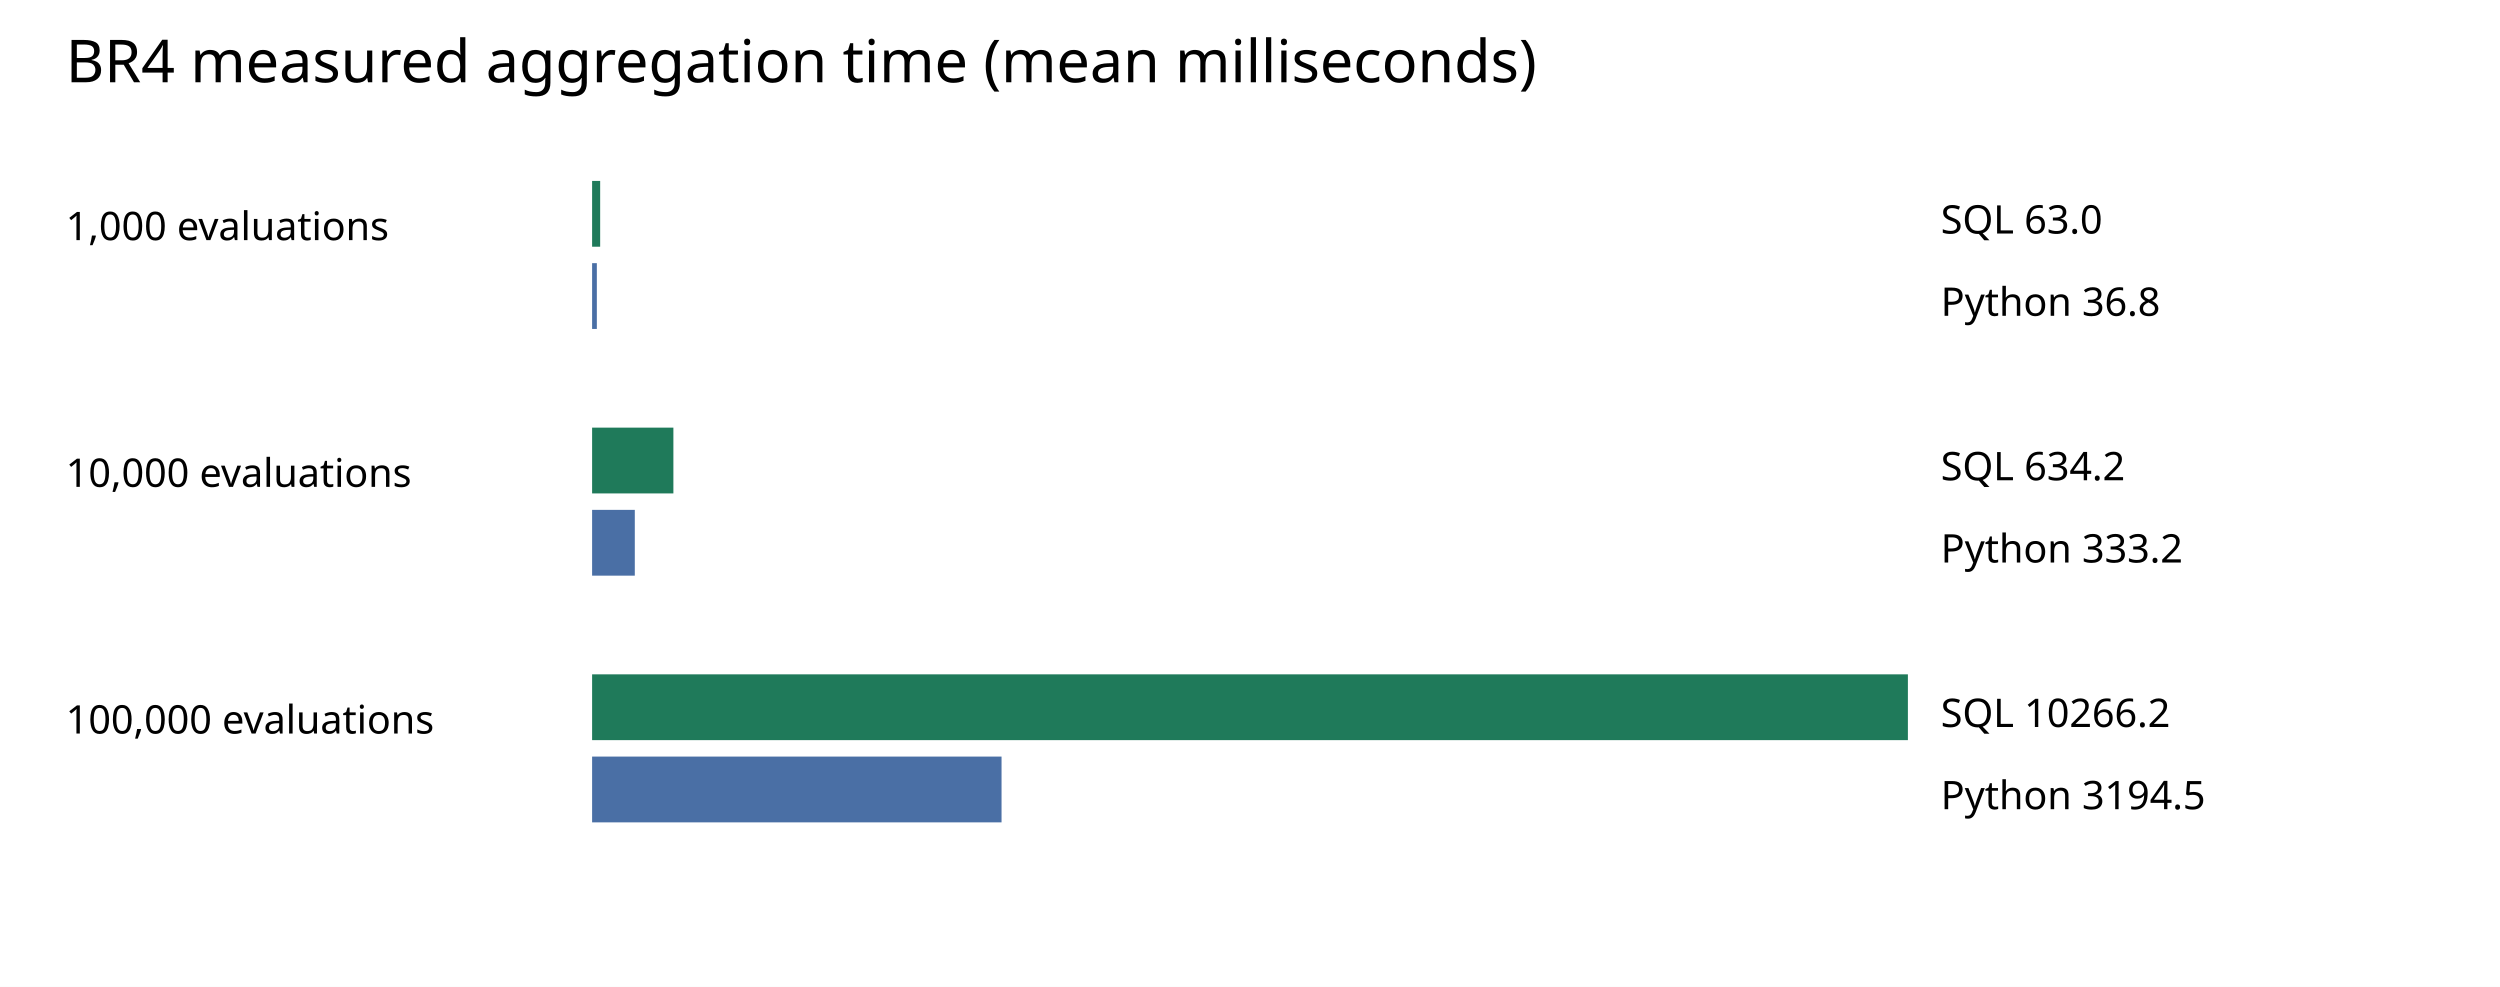
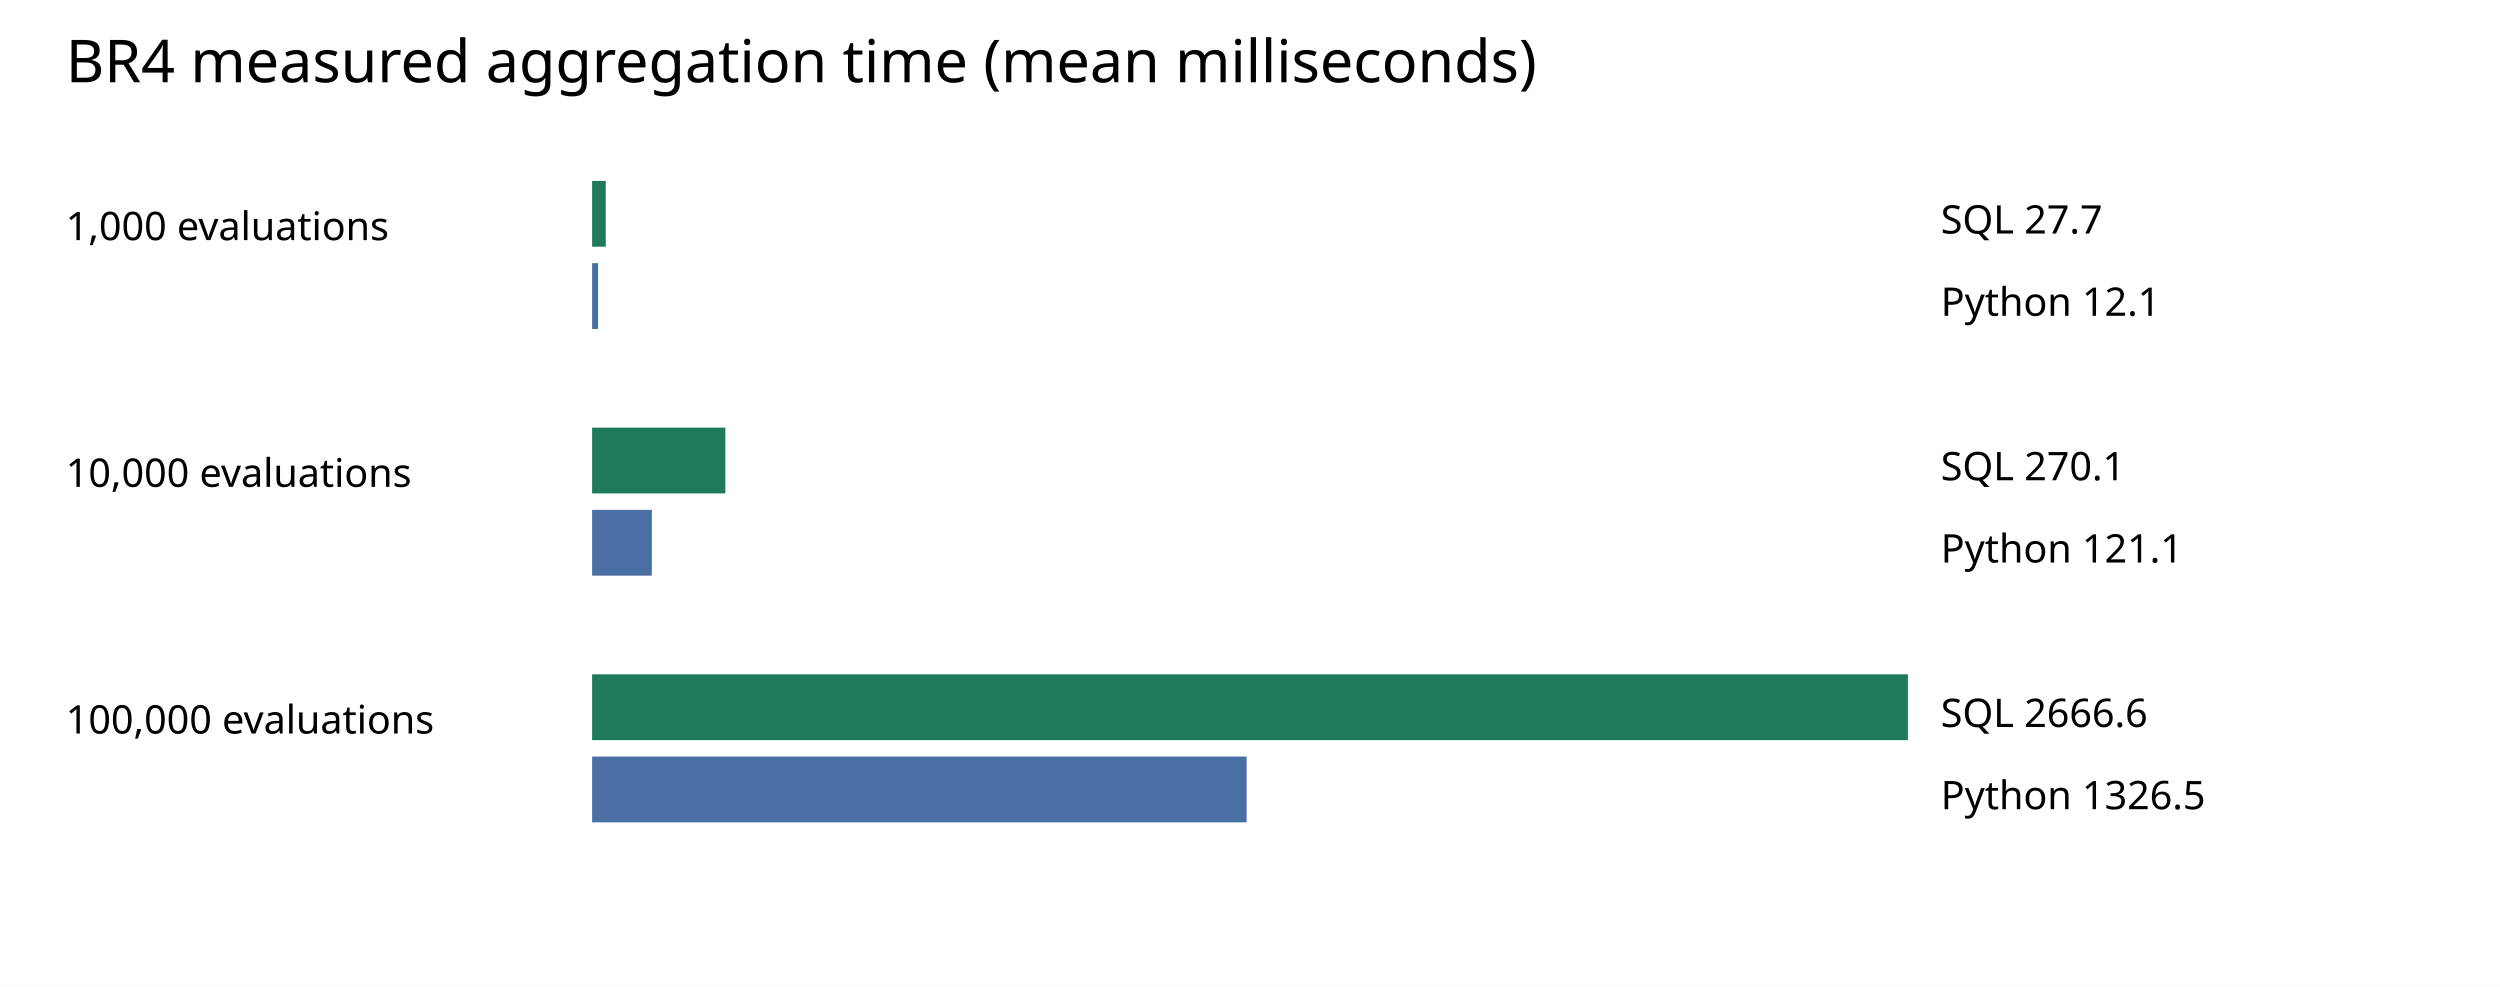
<svg xmlns="http://www.w3.org/2000/svg" width="760" height="300" viewBox="0 0 760 300">
  <rect width="760" height="300" fill="white" />
  <text x="20" y="25" font-family="sans-serif" font-size="18">BR4 measured aggregation time (mean milliseconds)</text>
  <text x="20" y="73" font-family="sans-serif">1,000 evaluations</text>
-   <rect x="180" y="55" width="2.45" height="20" fill="#1f7a5a" />
-   <text x="590" y="71" font-family="sans-serif">SQL 63.0</text>
-   <rect x="180" y="80" width="1.44" height="20" fill="#4a6fa5" />
-   <text x="590" y="96" font-family="sans-serif">Python 36.8</text>
+   <rect x="180" y="55" width="4.15" height="20" fill="#1f7a5a" />
+   <text x="590" y="71" font-family="sans-serif">SQL 27.7</text>
+   <rect x="180" y="80" width="1.82" height="20" fill="#4a6fa5" />
+   <text x="590" y="96" font-family="sans-serif">Python 12.1</text>
  <text x="20" y="148" font-family="sans-serif">10,000 evaluations</text>
-   <rect x="180" y="130" width="24.71" height="20" fill="#1f7a5a" />
-   <text x="590" y="146" font-family="sans-serif">SQL 634.2</text>
-   <rect x="180" y="155" width="12.98" height="20" fill="#4a6fa5" />
-   <text x="590" y="171" font-family="sans-serif">Python 333.2</text>
+   <rect x="180" y="130" width="40.51" height="20" fill="#1f7a5a" />
+   <text x="590" y="146" font-family="sans-serif">SQL 270.1</text>
+   <rect x="180" y="155" width="18.16" height="20" fill="#4a6fa5" />
+   <text x="590" y="171" font-family="sans-serif">Python 121.1</text>
  <text x="20" y="223" font-family="sans-serif">100,000 evaluations</text>
  <rect x="180" y="205" width="400.00" height="20" fill="#1f7a5a" />
-   <text x="590" y="221" font-family="sans-serif">SQL 10266.2</text>
-   <rect x="180" y="230" width="124.47" height="20" fill="#4a6fa5" />
-   <text x="590" y="246" font-family="sans-serif">Python 3194.5</text>
+   <text x="590" y="221" font-family="sans-serif">SQL 2666.6</text>
+   <rect x="180" y="230" width="198.98" height="20" fill="#4a6fa5" />
+   <text x="590" y="246" font-family="sans-serif">Python 1326.5</text>
</svg>
